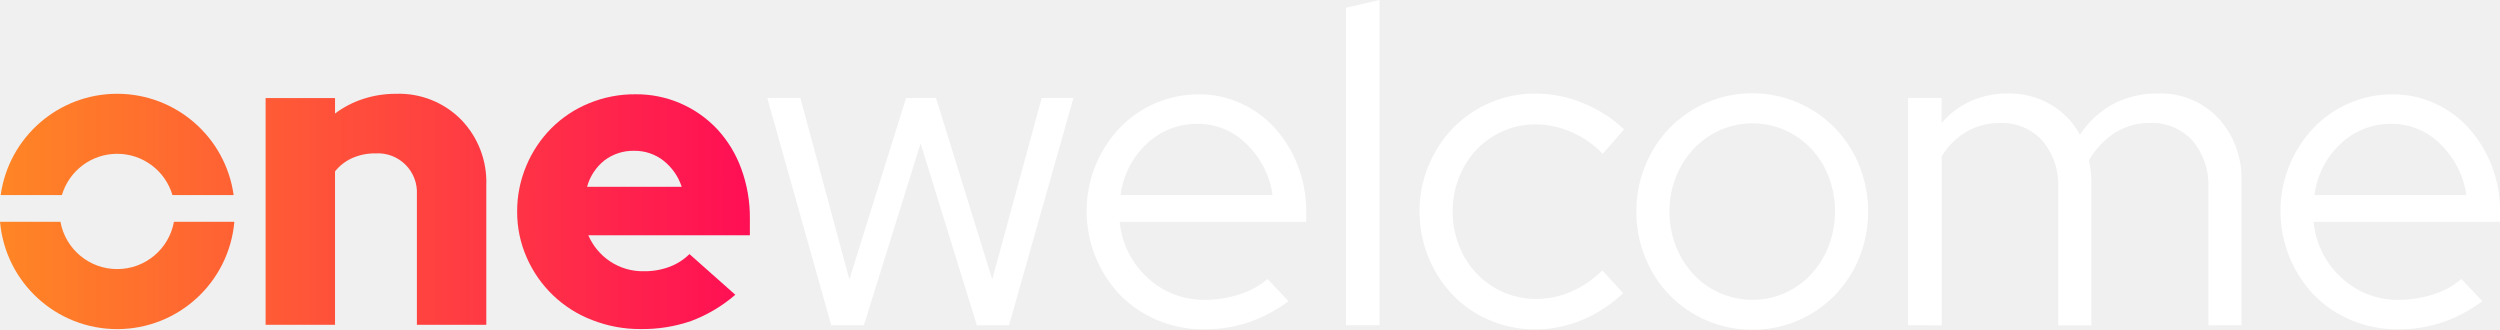
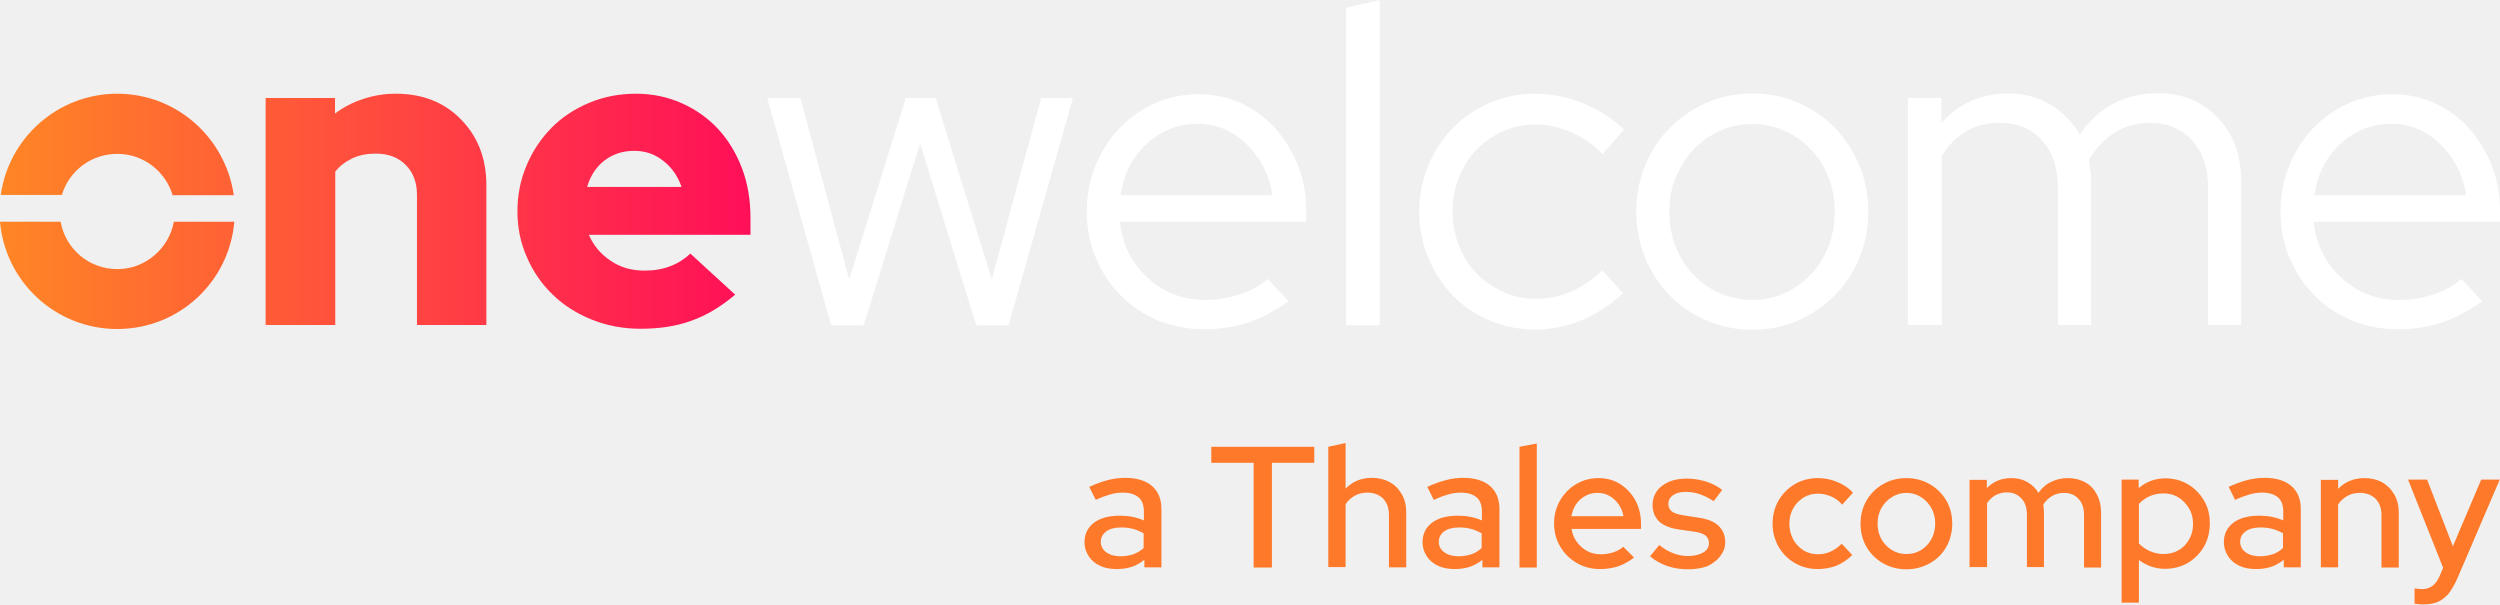
- <svg xmlns="http://www.w3.org/2000/svg" xmlns:xlink="http://www.w3.org/1999/xlink" viewBox="0 0 173.801 22.926">
-   <defs>
-     <linearGradient id="a" x1="-.245" y1=".5" x2="3.584" y2=".5" gradientUnits="objectBoundingBox">
+ <svg xmlns="http://www.w3.org/2000/svg" id="Layer_1" viewBox="0 0 997.7 241.2">
+   <style>.st0{fill:#ff792a}.st1{fill:#fff}.st2{fill:url(#SVGID_1_)}.st3{fill:url(#SVGID_00000082344561111625001120000002265252589318972594_)}.st4{fill:url(#SVGID_00000001630620986109048750000014837599859446217601_)}.st5{fill:url(#SVGID_00000111188594925017148140000016106929144763546553_)}</style>
+   <path class="st0" d="M445.7 227.1c-2.6 0-4.8-.4-6.7-1.3-1.9-.9-3.4-2.1-4.5-3.8s-1.7-3.5-1.7-5.6c0-3.3 1.3-5.9 3.8-7.8s6-2.8 10.4-2.8c3.4 0 6.6.6 9.5 1.9v-3.6c0-2.5-.7-4.4-2.1-5.6-1.4-1.2-3.5-1.9-6.3-1.9-1.6 0-3.3.2-5 .7-1.7.5-3.7 1.2-5.8 2.2l-2.6-5.2c2.6-1.2 5.1-2.1 7.4-2.7 2.3-.6 4.6-.9 7-.9 4.5 0 8.1 1.1 10.6 3.2 2.5 2.2 3.8 5.2 3.8 9.2v23.3h-6.8v-3c-1.5 1.2-3.2 2.2-5 2.8s-3.9.9-6 .9zm-6.4-10.9c0 1.7.7 3.1 2.2 4.2 1.5 1.1 3.4 1.6 5.7 1.6 1.8 0 3.5-.3 5.1-.8 1.6-.6 2.9-1.4 4.1-2.5v-5.9c-1.3-.7-2.7-1.3-4.1-1.7-1.5-.4-3.1-.6-4.8-.6-2.6 0-4.6.5-6.1 1.6-1.3 1.1-2.1 2.4-2.1 4.1zM500.3 226.5v-41.8h-16.9v-6.4h41.1v6.4h-16.9v41.8h-7.3zM530.1 226.5v-48.2l6.9-1.5V195c2.7-2.8 6.2-4.3 10.5-4.3 2.7 0 5.1.6 7.1 1.7s3.6 2.7 4.8 4.8c1.2 2 1.8 4.4 1.8 7.2v22h-6.9v-20.9c0-2.8-.8-4.9-2.3-6.5-1.6-1.6-3.7-2.4-6.4-2.4-1.8 0-3.5.4-4.9 1.2-1.4.8-2.7 1.9-3.7 3.4v25.1h-6.9zM580.6 227.1c-2.6 0-4.8-.4-6.7-1.3-1.9-.9-3.4-2.1-4.5-3.8s-1.7-3.5-1.7-5.6c0-3.3 1.3-5.9 3.8-7.8 2.5-1.9 6-2.8 10.4-2.8 3.4 0 6.6.6 9.5 1.9v-3.6c0-2.5-.7-4.4-2.1-5.6-1.4-1.2-3.5-1.9-6.3-1.9-1.6 0-3.3.2-5 .7-1.7.5-3.7 1.2-5.8 2.2l-2.6-5.2c2.6-1.2 5.1-2.1 7.4-2.7 2.3-.6 4.6-.9 7-.9 4.5 0 8.1 1.1 10.6 3.2 2.5 2.2 3.8 5.2 3.8 9.2v23.3h-6.8v-3c-1.5 1.2-3.2 2.2-5 2.8s-3.9.9-6 .9zm-6.4-10.9c0 1.7.7 3.1 2.2 4.2 1.5 1.1 3.4 1.6 5.7 1.6 1.8 0 3.5-.3 5.1-.8s2.9-1.4 4.1-2.5v-5.9c-1.3-.7-2.7-1.3-4.1-1.7-1.5-.4-3.1-.6-4.8-.6-2.6 0-4.6.5-6.1 1.6-1.4 1.1-2.1 2.4-2.1 4.1zM606.4 226.5v-48.2l6.9-1.3v49.5h-6.9zM638.6 227.1c-3.4 0-6.6-.8-9.3-2.4-2.8-1.6-5-3.8-6.6-6.5-1.7-2.8-2.5-5.9-2.5-9.3s.8-6.4 2.4-9.2c1.6-2.7 3.7-4.9 6.4-6.5 2.7-1.6 5.6-2.4 9-2.4 3.2 0 6.1.8 8.6 2.4 2.5 1.6 4.6 3.8 6.1 6.6s2.2 5.9 2.2 9.4v1.9h-27.7c.3 2 1 3.7 2.1 5.2s2.5 2.7 4.1 3.6c1.7.9 3.5 1.3 5.5 1.3 1.7 0 3.4-.3 5-.8s2.9-1.3 3.9-2.2l4.3 4.3c-2 1.6-4.1 2.7-6.3 3.5-2.2.7-4.6 1.1-7.2 1.1zM627.1 206h20.8c-.3-1.8-1-3.4-2-4.8s-2.2-2.5-3.6-3.3c-1.4-.8-3-1.2-4.8-1.2s-3.4.4-4.8 1.2c-1.5.8-2.7 1.9-3.7 3.3-.9 1.3-1.5 3-1.9 4.8zM673.9 227.2c-3 0-5.9-.4-8.5-1.3-2.6-.9-4.9-2.2-6.9-3.9l3.7-4.5c1.8 1.5 3.7 2.6 5.6 3.3 1.9.7 3.8 1.1 5.8 1.1 2.5 0 4.5-.5 6.1-1.4 1.6-.9 2.3-2.2 2.3-3.8 0-1.3-.5-2.3-1.4-3s-2.3-1.2-4.3-1.5l-6.3-.9c-3.5-.5-6.2-1.6-7.9-3.2-1.7-1.7-2.6-3.9-2.6-6.6 0-2.1.6-3.9 1.7-5.5s2.8-2.8 4.8-3.7 4.5-1.3 7.2-1.3c2.6 0 5 .4 7.4 1.1 2.3.7 4.6 1.8 6.7 3.4l-3.4 4.5c-2-1.3-3.9-2.2-5.6-2.8-1.8-.6-3.6-.9-5.5-.9-2.1 0-3.8.4-5.1 1.3-1.3.9-1.9 2.1-1.9 3.5 0 1.3.5 2.3 1.4 3 .9.7 2.4 1.2 4.3 1.5l6.4 1c3.5.5 6.1 1.5 7.9 3.2s2.7 3.9 2.7 6.6c0 2.1-.7 3.9-2 5.6-1.3 1.7-3.1 3-5.2 4-2.1.7-4.6 1.2-7.4 1.2zM725.5 227.1c-3.4 0-6.5-.8-9.2-2.4-2.8-1.6-4.9-3.8-6.5-6.5-1.6-2.8-2.4-5.8-2.4-9.2 0-3.4.8-6.5 2.4-9.3 1.6-2.7 3.8-4.9 6.5-6.5 2.7-1.6 5.8-2.4 9.2-2.4 2.6 0 5.2.5 7.6 1.5 2.5 1 4.6 2.4 6.4 4.3l-4.3 4.8c-1.3-1.5-2.8-2.6-4.5-3.3-1.7-.7-3.4-1.1-5.2-1.1-2.2 0-4.1.5-5.8 1.6-1.7 1.1-3.1 2.5-4.1 4.3-1 1.8-1.5 3.9-1.5 6.1s.5 4.3 1.5 6.2c1 1.9 2.4 3.3 4.1 4.4 1.7 1.1 3.7 1.6 5.9 1.6 1.8 0 3.5-.4 5-1.1 1.6-.7 3-1.8 4.4-3.1l4.2 4.5c-1.8 1.8-4 3.3-6.4 4.3-2.2.8-4.7 1.3-7.3 1.3zM760.8 227.2c-3.4 0-6.5-.8-9.3-2.4-2.8-1.6-5-3.8-6.6-6.5-1.6-2.8-2.4-5.9-2.4-9.3 0-3.4.8-6.5 2.4-9.3 1.6-2.7 3.8-4.9 6.6-6.5 2.8-1.6 5.9-2.4 9.3-2.4s6.5.8 9.3 2.4c2.8 1.6 5 3.8 6.6 6.5 1.6 2.7 2.4 5.8 2.4 9.3 0 3.4-.8 6.5-2.4 9.3-1.6 2.8-3.8 5-6.6 6.5-2.8 1.6-5.9 2.4-9.3 2.4zm0-6.1c2.2 0 4.1-.5 5.9-1.6 1.7-1.1 3.1-2.5 4.1-4.4 1-1.8 1.5-3.9 1.5-6.2 0-2.2-.5-4.3-1.5-6.1-1-1.8-2.4-3.3-4.1-4.4-1.7-1.1-3.7-1.7-5.9-1.7-2.1 0-4.1.6-5.8 1.7-1.8 1.1-3.2 2.6-4.2 4.4-1 1.8-1.5 3.8-1.5 6.1s.5 4.4 1.5 6.2c1 1.8 2.4 3.3 4.2 4.4 1.8 1.1 3.7 1.6 5.8 1.6zM786 226.5v-35h6.9v3.3c2.6-2.7 5.9-4 9.8-4 2.4 0 4.5.5 6.4 1.6 1.9 1.1 3.4 2.5 4.4 4.3 1.4-2 3.1-3.5 5.1-4.4 2-1 4.2-1.5 6.7-1.5 2.6 0 4.9.6 6.9 1.7s3.5 2.7 4.6 4.8c1.1 2 1.7 4.4 1.7 7.2v22h-6.8v-20.9c0-2.8-.7-4.9-2.2-6.5-1.4-1.6-3.4-2.4-5.8-2.4-1.7 0-3.3.4-4.7 1.2-1.4.8-2.6 2-3.6 3.5.1.5.2.9.2 1.4 0 .5.1 1 .1 1.5v22h-6.8v-20.9c0-2.8-.7-4.9-2.2-6.5-1.5-1.6-3.4-2.4-5.8-2.4-1.7 0-3.2.4-4.5 1.1-1.3.7-2.5 1.8-3.4 3.2v25.5h-7zM846.7 240.5v-49.1h6.8v3.4c3-2.6 6.6-3.9 10.7-3.9 3.3 0 6.3.8 9 2.4 2.7 1.6 4.8 3.8 6.4 6.5 1.6 2.7 2.3 5.8 2.3 9.1 0 3.4-.8 6.5-2.3 9.2-1.6 2.7-3.7 4.9-6.4 6.5-2.7 1.6-5.8 2.4-9.2 2.4-1.9 0-3.8-.3-5.5-.9-1.8-.6-3.4-1.5-4.9-2.6v17h-6.9zm16.7-19.4c2.2 0 4.3-.5 6-1.5 1.8-1 3.2-2.5 4.2-4.3 1.1-1.8 1.6-3.9 1.6-6.2 0-2.3-.5-4.4-1.6-6.2-1.1-1.8-2.5-3.3-4.2-4.4-1.8-1.1-3.8-1.6-6-1.6-2 0-3.8.4-5.5 1.1-1.7.8-3.1 1.8-4.3 3.1v15.8c1.1 1.2 2.6 2.2 4.3 3 1.8.8 3.6 1.2 5.5 1.2zM900.4 227.1c-2.6 0-4.8-.4-6.7-1.3-1.9-.9-3.4-2.1-4.5-3.8s-1.7-3.5-1.7-5.6c0-3.3 1.3-5.9 3.8-7.8 2.5-1.9 6-2.8 10.4-2.8 3.4 0 6.6.6 9.5 1.9v-3.6c0-2.5-.7-4.4-2.1-5.6-1.4-1.2-3.5-1.9-6.3-1.9-1.6 0-3.3.2-5 .7-1.7.5-3.7 1.2-5.8 2.2l-2.6-5.2c2.6-1.2 5.1-2.1 7.4-2.7 2.3-.6 4.6-.9 7-.9 4.5 0 8.1 1.1 10.6 3.2 2.5 2.2 3.8 5.2 3.8 9.2v23.3h-6.8v-3c-1.5 1.2-3.2 2.2-5 2.8s-4 .9-6 .9zm-6.4-10.9c0 1.7.7 3.1 2.2 4.2 1.5 1.1 3.4 1.6 5.7 1.6 1.8 0 3.5-.3 5.1-.8s2.9-1.4 4.1-2.5v-5.9c-1.3-.7-2.7-1.3-4.1-1.7-1.5-.4-3.1-.6-4.8-.6-2.6 0-4.6.5-6.1 1.6-1.4 1.1-2.1 2.4-2.1 4.1zM926.2 226.5v-35h6.9v3.6c2.7-2.8 6.2-4.3 10.5-4.3 2.7 0 5.1.6 7.1 1.7s3.6 2.8 4.8 4.8c1.2 2.1 1.8 4.5 1.8 7.2v22h-6.9v-20.9c0-2.8-.8-4.9-2.3-6.5-1.6-1.6-3.7-2.4-6.4-2.4-1.8 0-3.5.4-4.9 1.2-1.4.8-2.7 1.9-3.7 3.4v25.1h-6.9zM967.2 241.2c-.7 0-1.4 0-2-.1-.6-.1-1.2-.1-1.6-.2v-6.1c.8.2 1.8.3 3 .3 3.2 0 5.5-1.7 7-5.2l1.4-3.3-14-35.2h7.6l10.3 26.6 11.3-26.6h7.4l-16.9 39.4c-1.1 2.5-2.3 4.5-3.5 6.1-1.3 1.5-2.7 2.6-4.3 3.3-1.6.7-3.5 1-5.7 1z" />
+   <g>
+     <path class="st1" d="M344.7 129.8h-13l-25.5-90.7h13.2l19.5 72.4 22.6-72.4h11.9l22.4 72.4 19.7-72.4h12.7l-25.7 90.7h-12.9l-22.4-72.6-22.5 72.6zM514.2 120.2c-5.1 3.7-10.3 6.5-15.8 8.4-5.5 1.9-11.5 2.8-18 2.8s-12.6-1.2-18.4-3.6c-5.7-2.4-10.7-5.7-14.8-10-4.2-4.2-7.5-9.2-9.9-14.9-2.4-5.7-3.6-11.9-3.6-18.6 0-6.5 1.2-12.6 3.5-18.3 2.4-5.7 5.5-10.6 9.5-14.8 4-4.2 8.7-7.5 14.2-10 5.5-2.4 11.3-3.6 17.5-3.6 6 0 11.7 1.2 16.9 3.6 5.2 2.4 9.8 5.7 13.6 10 3.8 4.2 6.8 9.2 9.1 14.8 2.2 5.7 3.3 11.8 3.3 18.3v4.2h-74.4c1 8.9 4.6 16.4 11 22.3 6.4 5.9 14.1 8.9 23 8.9 4.7 0 9.3-.7 13.8-2.2 4.5-1.4 8.2-3.5 11.2-6.2l8.3 8.9zM478 49.4c-7.8 0-14.6 2.7-20.4 8-5.7 5.3-9.2 12.1-10.4 20.5h60.6c-1.2-8-4.6-14.7-10.2-20.2s-12.2-8.3-19.6-8.3zM550.6 0v129.8h-13.4V3.1L550.6 0zM613 119.3c4.8 0 9.5-1 13.9-2.9 4.5-1.9 8.6-4.8 12.5-8.5l8.3 9.1c-4.8 4.6-10.3 8.1-16.3 10.7-6 2.5-12.3 3.8-18.8 3.8-6.4 0-12.4-1.2-18.1-3.6-5.7-2.4-10.6-5.7-14.7-10-4.1-4.2-7.4-9.2-9.8-15-2.4-5.8-3.6-11.9-3.6-18.5s1.2-12.6 3.6-18.4c2.4-5.7 5.7-10.7 9.8-14.9 4.1-4.2 9-7.6 14.7-10 5.7-2.5 11.7-3.7 18.1-3.7 6.5 0 12.9 1.3 19.1 3.8 6.2 2.5 11.7 6 16.4 10.5l-8.5 9.8c-3.6-3.7-7.8-6.6-12.5-8.7-4.7-2.1-9.5-3.1-14.3-3.1-4.6 0-8.9.9-13 2.7-4.1 1.8-7.6 4.3-10.6 7.4-3 3.1-5.3 6.8-7 11-1.7 4.2-2.5 8.8-2.5 13.6 0 4.9.9 9.6 2.6 13.8 1.7 4.3 4.1 8 7.1 11 3 3.1 6.5 5.5 10.6 7.3 4.1 1.9 8.4 2.8 13 2.8zM653 84.4c0-6.5 1.2-12.7 3.6-18.5 2.4-5.8 5.7-10.8 9.9-15 4.2-4.2 9.1-7.5 14.8-10 5.7-2.4 11.7-3.6 18.1-3.6 6.4 0 12.4 1.2 18 3.6 5.6 2.4 10.5 5.7 14.7 10 4.2 4.2 7.4 9.2 9.9 15 2.4 5.8 3.6 11.9 3.6 18.5s-1.2 12.9-3.6 18.6c-2.4 5.8-5.7 10.8-9.9 15-4.2 4.2-9.1 7.5-14.7 10-5.6 2.4-11.6 3.6-18 3.6s-12.4-1.2-18.1-3.6c-5.7-2.4-10.6-5.7-14.8-10-4.2-4.2-7.5-9.2-9.9-15-2.4-5.8-3.6-12-3.6-18.6zm46.3 35.3c4.6 0 8.9-.9 12.9-2.7 4-1.8 7.5-4.3 10.5-7.5s5.3-6.9 7-11.2c1.7-4.3 2.5-8.9 2.5-13.8s-.8-9.6-2.5-13.8c-1.7-4.3-4-8-7-11.1-3-3.1-6.5-5.6-10.5-7.4-4-1.8-8.4-2.7-12.9-2.7-4.6 0-8.9.9-12.9 2.7-4 1.8-7.5 4.3-10.5 7.4-3 3.1-5.3 6.9-7.1 11.1-1.8 4.3-2.6 8.9-2.6 13.8s.8 9.6 2.5 13.8c1.7 4.3 4 8 7 11.2 3 3.2 6.5 5.7 10.6 7.5 4.1 1.7 8.5 2.7 13 2.7zM761.4 129.8V39.1h13.4v10c3.4-3.9 7.3-6.8 11.8-8.8 4.5-2 9.4-3 14.8-3 6.3 0 11.9 1.5 16.9 4.4 5 3 8.9 7 11.7 12 3.7-5.5 8.2-9.7 13.5-12.4 5.2-2.7 11.1-4.1 17.6-4.1 9.8 0 17.8 3.3 24 9.8 6.2 6.5 9.3 15 9.3 25.3v57.4h-13.2V75.1c0-8-2.1-14.3-6.3-19-4.2-4.7-10-7.1-17.2-7.1-4.9 0-9.5 1.3-13.6 3.8s-7.6 6.2-10.5 11c.2 1.3.5 2.7.6 4.1.2 1.4.3 2.9.3 4.4v57.4h-13.2V75.1c0-8-2.1-14.3-6.3-19-4.2-4.7-9.9-7.1-17-7.1-4.8 0-9.2 1.1-13.1 3.3-3.9 2.2-7.3 5.5-10 9.9v67.5h-13.5zM990.6 120.2c-5.1 3.7-10.3 6.5-15.8 8.4-5.5 1.9-11.5 2.8-18 2.8s-12.6-1.2-18.4-3.6c-5.7-2.4-10.7-5.7-14.8-10-4.2-4.2-7.5-9.2-9.9-14.9-2.4-5.7-3.6-11.9-3.6-18.6 0-6.5 1.2-12.6 3.5-18.3 2.4-5.7 5.5-10.6 9.5-14.8 4-4.2 8.7-7.5 14.2-10 5.5-2.4 11.3-3.6 17.5-3.6 6 0 11.7 1.2 16.9 3.6 5.2 2.4 9.8 5.7 13.6 10 3.8 4.2 6.8 9.2 9.1 14.8 2.2 5.7 3.3 11.8 3.3 18.3v4.2h-74.4c1 8.9 4.6 16.4 11 22.3 6.4 5.9 14.1 8.9 23 8.9 4.7 0 9.3-.7 13.8-2.2 4.5-1.4 8.2-3.5 11.2-6.2l8.3 8.9zm-36.2-70.8c-7.8 0-14.6 2.7-20.4 8-5.7 5.3-9.2 12.1-10.4 20.5h60.6c-1.2-8-4.6-14.7-10.2-20.2s-12.1-8.3-19.6-8.3z" />
+     <linearGradient id="SVGID_1_" gradientUnits="userSpaceOnUse" x1="-22.948" y1="109.918" x2="335.096" y2="109.918">
      <stop offset="0" stop-color="#ff8f21" />
-       <stop offset="1" stop-color="#ff005a" />
+       <stop offset=".914" stop-color="#ff0d59" />
+       <stop offset="1" stop-color="#ff005e" />
    </linearGradient>
-     <linearGradient id="b" x1="-.25" y1=".5" x2="3.602" y2=".5" xlink:href="#a" />
-     <linearGradient id="c" x1="-1.464" y1=".5" x2="2.601" y2=".5" xlink:href="#a" />
-     <linearGradient id="d" x1="-2.47" y1=".5" x2="1.386" y2=".5" xlink:href="#a" />
-   </defs>
-   <path d="M60.058 22.611h-2.27l-4.446-15.8h2.3l3.406 12.614L62.99 6.811h2.081l3.91 12.614 3.437-12.614h2.208l-4.478 15.8H67.91L64 9.966zm29.516-1.672a10.15 10.15 0 0 1-2.759 1.466 9.684 9.684 0 0 1-3.138.489 8.166 8.166 0 0 1-3.2-.631 7.871 7.871 0 0 1-2.586-1.735 8.463 8.463 0 0 1-1.734-9.019 8.454 8.454 0 0 1 1.656-2.586 7.588 7.588 0 0 1 5.519-2.365 6.976 6.976 0 0 1 2.949.631 7.186 7.186 0 0 1 2.365 1.734 8.464 8.464 0 0 1 1.577 2.586 8.626 8.626 0 0 1 .583 3.185v.725H77.843a5.978 5.978 0 0 0 1.924 3.879 5.692 5.692 0 0 0 4 1.545 7.722 7.722 0 0 0 2.4-.378 5.475 5.475 0 0 0 1.955-1.072zm-6.307-12.33a5.046 5.046 0 0 0-3.548 1.388 5.834 5.834 0 0 0-1.813 3.563H88.47a6.057 6.057 0 0 0-1.782-3.516 4.741 4.741 0 0 0-3.421-1.435zM95.908 0v22.61h-2.333V.536zm10.883 20.781a6.053 6.053 0 0 0 2.428-.5 7.279 7.279 0 0 0 2.176-1.482l1.451 1.577a9.347 9.347 0 0 1-2.838 1.861 8.391 8.391 0 0 1-3.28.662 7.971 7.971 0 0 1-3.153-.631 7.73 7.73 0 0 1-2.554-1.734 8.4 8.4 0 0 1-2.334-5.834 8.156 8.156 0 0 1 .631-3.2 8.334 8.334 0 0 1 1.7-2.6 7.945 7.945 0 0 1 2.554-1.75 7.806 7.806 0 0 1 3.153-.646 8.736 8.736 0 0 1 3.327.662 9.1 9.1 0 0 1 2.854 1.829l-1.482 1.7a6.775 6.775 0 0 0-2.176-1.514 6.186 6.186 0 0 0-2.491-.536 5.561 5.561 0 0 0-2.27.473 5.619 5.619 0 0 0-1.845 1.293 6.043 6.043 0 0 0-1.214 1.924 6.574 6.574 0 0 0 .016 4.778 6.024 6.024 0 0 0 1.23 1.924 5.736 5.736 0 0 0 1.845 1.277 5.563 5.563 0 0 0 2.272.467zm6.97-6.089a8.27 8.27 0 0 1 .631-3.216 8.147 8.147 0 0 1 1.719-2.617 8.037 8.037 0 0 1 11.415 0 8.154 8.154 0 0 1 1.719 2.617 8.6 8.6 0 0 1 0 6.464 8.148 8.148 0 0 1-1.719 2.617 7.954 7.954 0 0 1-2.554 1.735 7.86 7.86 0 0 1-3.137.631 8.022 8.022 0 0 1-5.724-2.365 8.142 8.142 0 0 1-1.719-2.617 8.35 8.35 0 0 1-.631-3.249zm8.073 6.149a5.456 5.456 0 0 0 2.255-.473 5.557 5.557 0 0 0 1.829-1.309 6.2 6.2 0 0 0 1.214-1.955 6.811 6.811 0 0 0 0-4.825 6.023 6.023 0 0 0-1.214-1.939 5.675 5.675 0 0 0-1.829-1.293 5.61 5.61 0 0 0-4.509 0 5.662 5.662 0 0 0-1.829 1.293 6.222 6.222 0 0 0-1.23 1.939 6.318 6.318 0 0 0-.457 2.412 6.507 6.507 0 0 0 .441 2.412 6.183 6.183 0 0 0 1.214 1.955 5.5 5.5 0 0 0 1.845 1.309 5.563 5.563 0 0 0 2.27.477zm10.816 1.769V6.81h2.333v1.734a5.891 5.891 0 0 1 2.05-1.529 6.276 6.276 0 0 1 2.586-.52 5.692 5.692 0 0 1 2.948.773 5.422 5.422 0 0 1 2.034 2.1 6.366 6.366 0 0 1 2.349-2.16 6.592 6.592 0 0 1 3.075-.71 5.518 5.518 0 0 1 4.178 1.7 6.134 6.134 0 0 1 1.624 4.415v10h-2.3V13.09a4.774 4.774 0 0 0-1.1-3.311 3.823 3.823 0 0 0-3-1.23 4.412 4.412 0 0 0-2.365.662 5.564 5.564 0 0 0-1.829 1.924q.063.347.11.709a5.972 5.972 0 0 1 .047.773v10h-2.3v-9.523a4.774 4.774 0 0 0-1.1-3.311 3.786 3.786 0 0 0-2.964-1.23 4.539 4.539 0 0 0-2.286.584 5.052 5.052 0 0 0-1.75 1.719v11.762zm39.922-1.671a10.15 10.15 0 0 1-2.759 1.466 9.685 9.685 0 0 1-3.138.489 8.166 8.166 0 0 1-3.2-.631 7.868 7.868 0 0 1-2.586-1.735 8.463 8.463 0 0 1-1.734-9.019 8.455 8.455 0 0 1 1.656-2.586 7.588 7.588 0 0 1 5.519-2.365 6.974 6.974 0 0 1 2.948.631 7.187 7.187 0 0 1 2.365 1.734 8.467 8.467 0 0 1 1.577 2.586 8.625 8.625 0 0 1 .583 3.185v.725h-12.961a5.979 5.979 0 0 0 1.924 3.879 5.692 5.692 0 0 0 4 1.545 7.723 7.723 0 0 0 2.4-.378 5.475 5.475 0 0 0 1.955-1.072zm-6.307-12.33a5.046 5.046 0 0 0-3.548 1.388 5.835 5.835 0 0 0-1.813 3.563h10.56a6.058 6.058 0 0 0-1.782-3.516 4.741 4.741 0 0 0-3.418-1.435z" fill="#ffffff" />
-   <path d="M249.317 576.033a4.007 4.007 0 0 1-3.942-3.286h-4.2a8.176 8.176 0 0 0 16.289 0h-4.2a4.007 4.007 0 0 1-3.947 3.286z" transform="translate(-241.172 -557.326)" fill="url(#a)" />
-   <path d="M249.662 503.282a4.008 4.008 0 0 1 3.842 2.867h4.255a8.177 8.177 0 0 0-16.195 0h4.256a4.008 4.008 0 0 1 3.842-2.867z" transform="translate(-241.516 -492.59)" fill="url(#b)" />
-   <path d="M393.957 515.17v-15.761h4.827v1.073a6.611 6.611 0 0 1 1.951-1.013 7.252 7.252 0 0 1 2.279-.358 6.073 6.073 0 0 1 4.528 1.788 6.232 6.232 0 0 1 1.758 4.559v9.712h-4.826v-9.057a2.711 2.711 0 0 0-2.861-2.86 3.891 3.891 0 0 0-1.638.328 3.218 3.218 0 0 0-1.192.924v10.665z" transform="translate(-375.492 -492.59)" fill="url(#c)" />
-   <path d="M553.827 513.3a10.135 10.135 0 0 1-3.054 1.817 10.332 10.332 0 0 1-3.531.566 9.05 9.05 0 0 1-3.367-.626 8.121 8.121 0 0 1-4.544-4.335 7.777 7.777 0 0 1-.67-3.2 8.075 8.075 0 0 1 .641-3.2 8.165 8.165 0 0 1 1.743-2.607 7.973 7.973 0 0 1 2.607-1.728 8.328 8.328 0 0 1 3.233-.626 7.7 7.7 0 0 1 5.7 2.443 8.1 8.1 0 0 1 1.654 2.726 9.756 9.756 0 0 1 .6 3.441v1.192h-11.231a4.157 4.157 0 0 0 1.49 1.8 4.084 4.084 0 0 0 2.383.7 4.9 4.9 0 0 0 1.788-.313 3.927 3.927 0 0 0 1.371-.879zm-7.027-10.009a3.306 3.306 0 0 0-2.056.655 3.5 3.5 0 0 0-1.221 1.847h6.577a3.808 3.808 0 0 0-1.266-1.817 3.227 3.227 0 0 0-2.034-.685z" transform="translate(-502.708 -492.807)" fill="url(#d)" />
+     <path class="st2" d="M46.8 107.4c-11.3 0-20.7-8.1-22.6-18.9H0c2.1 24 22.2 42.8 46.8 42.8s44.7-18.8 46.7-42.8H69.4c-2 10.7-11.4 18.9-22.6 18.9z" />
+     <linearGradient id="SVGID_00000030460333544385052850000017557541825039990188_" gradientUnits="userSpaceOnUse" x1="-22.948" y1="57.634" x2="335.096" y2="57.634">
+       <stop offset="0" stop-color="#ff8f21" />
+       <stop offset=".914" stop-color="#ff0d59" />
+       <stop offset="1" stop-color="#ff005e" />
+     </linearGradient>
+     <path d="M46.8 61.4c10.4 0 19.2 6.9 22.1 16.5h24.4C90 55 70.5 37.4 46.8 37.4S3.5 55 .3 77.8h24.4c2.8-9.5 11.6-16.4 22.1-16.4z" fill="url(#SVGID_00000030460333544385052850000017557541825039990188_)" />
+     <linearGradient id="SVGID_00000005252524517040893250000001652095591598935683_" gradientUnits="userSpaceOnUse" x1="-22.948" y1="83.522" x2="335.096" y2="83.522">
+       <stop offset="0" stop-color="#ff8f21" />
+       <stop offset=".914" stop-color="#ff0d59" />
+       <stop offset="1" stop-color="#ff005e" />
+     </linearGradient>
+     <path d="M106 129.6V39.1h27.7v6.2c3.3-2.5 7-4.4 11.2-5.8 4.2-1.4 8.5-2.1 13.1-2.1 10.6 0 19.3 3.4 26 10.3 6.7 6.8 10.1 15.6 10.1 26.2v55.8h-27.7v-52c0-4.9-1.5-8.9-4.5-11.9s-7-4.5-11.9-4.5c-3.5 0-6.7.6-9.4 1.9-2.7 1.3-5 3-6.8 5.3v61.2H106z" fill="url(#SVGID_00000005252524517040893250000001652095591598935683_)" />
+     <linearGradient id="SVGID_00000006705390054702595030000003801728627999388841_" gradientUnits="userSpaceOnUse" x1="-22.948" y1="84.463" x2="335.096" y2="84.463">
+       <stop offset="0" stop-color="#ff8f21" />
+       <stop offset=".914" stop-color="#ff0d59" />
+       <stop offset="1" stop-color="#ff005e" />
+     </linearGradient>
+     <path d="M293.4 117.6c-5.7 4.8-11.5 8.3-17.5 10.4-6 2.2-12.7 3.2-20.3 3.2-6.8 0-13.3-1.2-19.3-3.6-6-2.4-11.3-5.7-15.6-9.9-4.4-4.2-7.9-9.2-10.4-15-2.6-5.8-3.8-11.9-3.8-18.4 0-6.5 1.2-12.6 3.7-18.4 2.4-5.8 5.8-10.7 10-15 4.2-4.2 9.2-7.5 15-9.9 5.8-2.4 11.9-3.6 18.6-3.6 6.6 0 12.7 1.3 18.3 3.8 5.6 2.5 10.4 5.9 14.5 10.3 4 4.3 7.2 9.6 9.5 15.6 2.3 6.1 3.4 12.7 3.4 19.8v6.8H235c1.8 4.2 4.7 7.7 8.6 10.3 3.9 2.7 8.4 4 13.7 4 3.8 0 7.2-.6 10.3-1.8 3.1-1.2 5.7-2.9 7.9-5l17.9 16.4zm-40.3-57.4c-4.6 0-8.5 1.3-11.8 3.8-3.3 2.5-5.6 6-7 10.6H272c-1.5-4.3-3.9-7.8-7.3-10.4-3.3-2.7-7.2-4-11.6-4z" fill="url(#SVGID_00000006705390054702595030000003801728627999388841_)" />
+   </g>
</svg>
